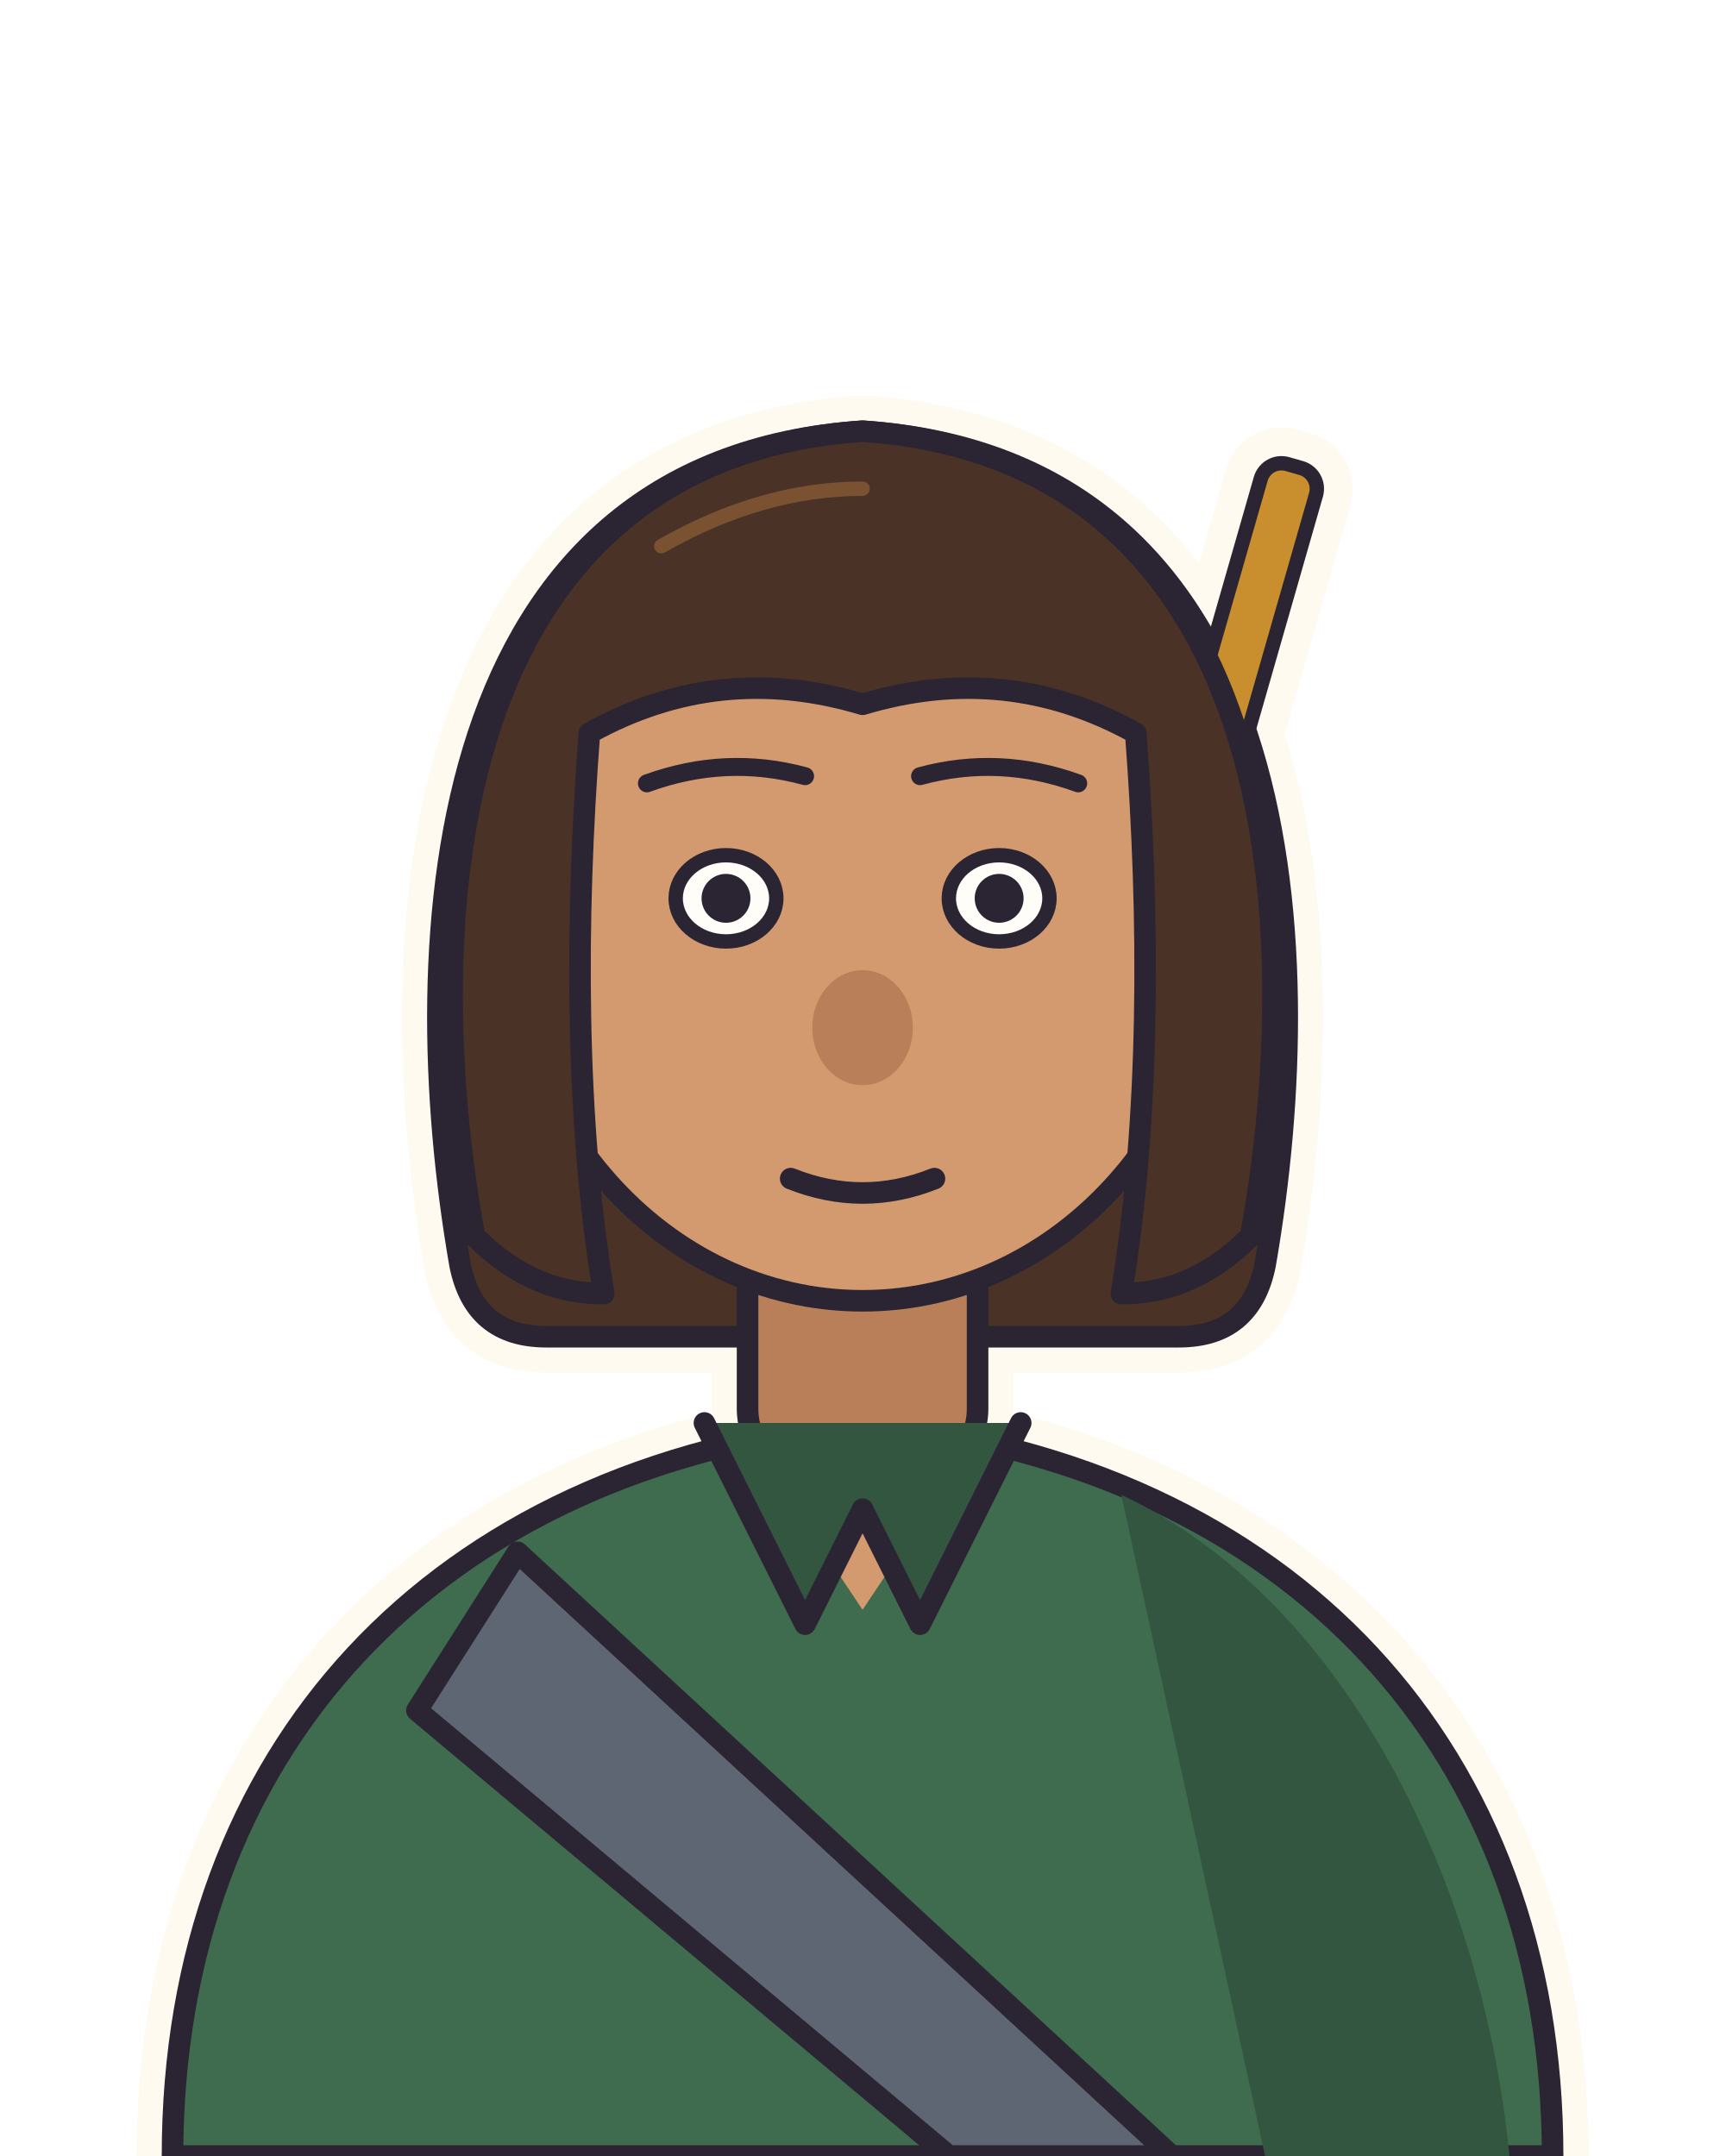
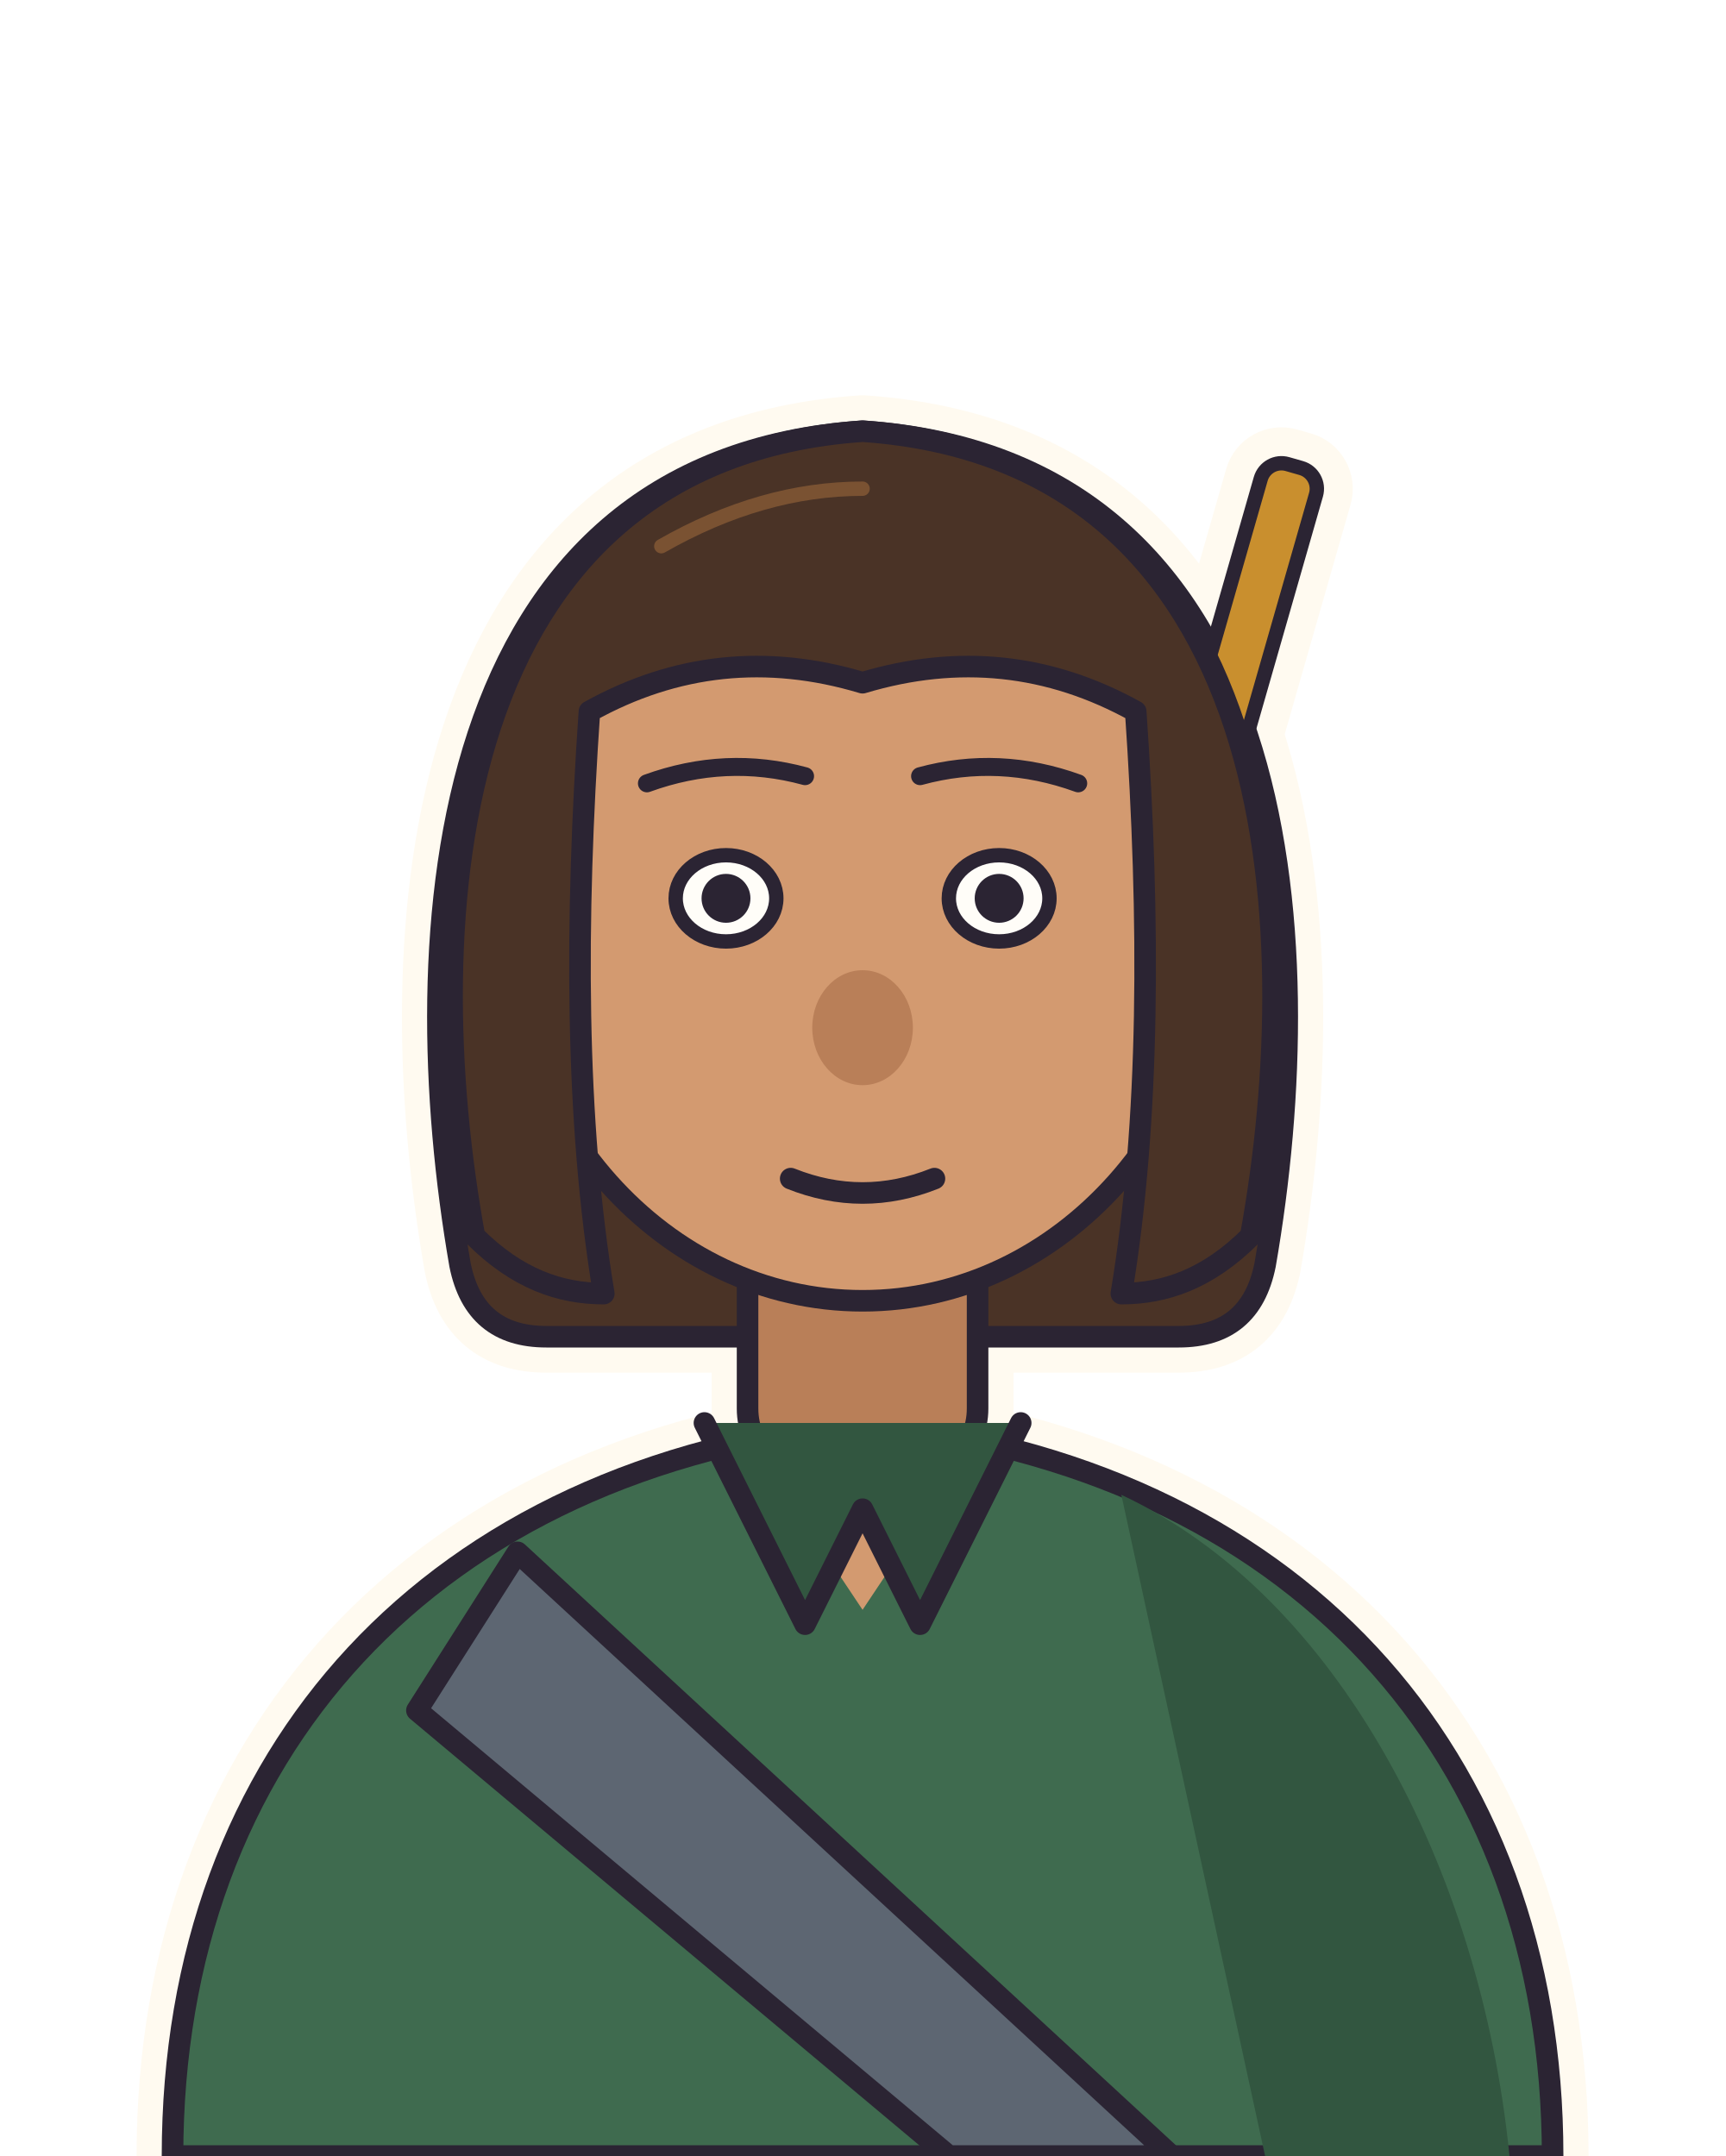
<svg xmlns="http://www.w3.org/2000/svg" viewBox="0 0 240 300" role="img" aria-labelledby="so-t">
  <style>.x{display:none}.x-default{display:inline}.x:target{display:inline}.x:target~.x-default{display:none}</style>
  <defs>
    <g id="so-sil">
      <path d="M24 300C24 244 60 204 120 198C180 204 216 244 216 300ZM64 176C56 130 60 64 120 60C180 64 184 130 176 176Q174 186 164 186L76 186Q66 186 64 176Z" />
      <rect x="104" y="166" width="32" height="40" rx="10" />
      <rect x="170" y="64" width="8" height="54" rx="3" transform="rotate(16 174 86)" />
    </g>
  </defs>
  <use href="#so-sil" fill="#fffaf0" stroke="#fffaf0" stroke-width="10" stroke-linejoin="round" />
  <g stroke="#2b2433" stroke-width="3" stroke-linejoin="round" stroke-linecap="round">
    <path d="M24 300C24 244 60 204 120 198C180 204 216 244 216 300Z" fill="#3f6b4f" />
    <path d="M156 208C186 222 206 260 210 300H176Z" fill="#325640" stroke="none" />
    <path d="M58 238L72 216L163 300H132Z" fill="#5d6672" />
    <path d="M64 176C56 130 60 64 120 60C180 64 184 130 176 176Q174 186 164 186L76 186Q66 186 64 176Z" fill="#4a3326" />
    <rect x="104" y="166" width="32" height="40" rx="10" fill="#b97f58" />
    <path d="M104 200L120 224L136 200Z" fill="#d39a70" stroke="none" />
    <path d="M98 198L112 226L120 210L128 226L142 198" fill="#325640" />
    <path d="M70 125a50 56 0 1 0 100 0a50 56 0 1 0 -100 0Z" fill="#d39a70" />
    <g transform="rotate(16 174 86)">
      <rect x="170" y="64" width="8" height="44" rx="3" fill="#c98f2e" stroke-width="2" />
      <path d="M171 108L178 108L174 116Z" fill="#f1e4c8" stroke-width="2" />
    </g>
-     <path d="M66 172C58 128 62 64 120 60C178 64 182 128 174 172C168 178 162 180 156 180C160 156 160 128 158 102Q140 92 120 98Q100 92 82 102C80 128 80 156 84 180C78 180 72 178 66 172Z" fill="#4a3326" />
+     <path d="M66 172C58 128 62 64 120 60C178 64 182 128 174 172C168 178 162 180 156 180C160 156 160 128 158 99Q140 89 120 95Q100 89 82 99C80 128 80 156 84 180C78 180 72 178 66 172Z" fill="#4a3326" />
    <path d="M92 76Q106 68 120 68" fill="none" stroke="#7a5232" stroke-width="2" />
    <path d="M113 143a7 8 0 1 0 14 0a7 8 0 1 0 -14 0Z" fill="#b97f58" stroke="none" />
  </g>
  <g id="x-worried" class="x" stroke="#2b2433" stroke-linecap="round" stroke-linejoin="round" fill="none">
    <g transform="translate(0 2)">
      <path d="M90 107Q102 105 112 95M128 95Q138 105 150 107" stroke-width="2.5" />
      <path d="M94 123a7 6.5 0 1 0 14 0a7 6.5 0 1 0 -14 0ZM132 123a7 6.5 0 1 0 14 0a7 6.5 0 1 0 -14 0Z" fill="#fffdf8" stroke-width="2" />
      <path d="M97.8 124a3.2 3.2 0 1 0 6.4 0a3.2 3.2 0 1 0 -6.4 0ZM135.8 124a3.2 3.2 0 1 0 6.4 0a3.2 3.2 0 1 0 -6.4 0Z" fill="#2b2433" stroke="none" />
      <path d="M114 165H126" stroke-width="3" />
    </g>
  </g>
  <g id="x-relieved" class="x" stroke="#2b2433" stroke-linecap="round" stroke-linejoin="round" fill="none">
    <g transform="translate(0 2)">
      <path d="M90 100Q101 95 112 100M128 100Q139 95 150 100" stroke-width="2.5" />
      <path d="M94 123Q101 130 108 123M132 123Q139 130 146 123" stroke-width="3" />
      <path d="M109 163Q120 170 131 163" stroke-width="3" />
    </g>
    <path d="M40 300C44 272 66 252 100 244L108 264C90 272 80 286 80 300Z" fill="#3f6b4f" stroke-width="3" />
    <path d="M98 240C108 232 128 236 136 244C140 252 134 262 124 262L106 262C96 258 92 246 98 240Z" fill="#d39a70" stroke-width="3" />
    <path d="M110 246L130 248M108 254L128 256" stroke="#b97f58" stroke-width="2" />
+     <path d="M114.5 241a3.5 2 0 1 0 7 0a3.5 2 0 1 0 -7 0Z" fill="#2b2433" stroke="none" />
  </g>
  <g id="x-warm" class="x" stroke="#2b2433" stroke-linecap="round" stroke-linejoin="round" fill="none">
    <g transform="translate(0 2)">
      <path d="M90 102Q101 96 112 100M128 100Q139 96 150 102" stroke-width="2.5" />
      <path d="M94 127Q101 119 108 127M132 127Q139 119 146 127" stroke-width="3" />
      <path d="M106 162Q120 174 134 162" stroke-width="3" />
      <path d="M83 148a7 4 0 1 0 14 0a7 4 0 1 0 -14 0ZM143 148a7 4 0 1 0 14 0a7 4 0 1 0 -14 0Z" fill="#c98468" stroke="none" opacity=".6" />
    </g>
  </g>
  <g id="x-relieved-phone-ear" class="x" stroke="#2b2433" stroke-linecap="round" stroke-linejoin="round" fill="none">
    <g transform="translate(0 2)">
      <path d="M90 100Q101 95 112 100M128 100Q139 95 150 100" stroke-width="2.5" />
      <path d="M94 123Q101 130 108 123M132 123Q139 130 146 123" stroke-width="3" />
      <path d="M109 163Q120 170 131 163" stroke-width="3" />
    </g>
    <path d="M40 300C36 254 46 206 70 172L92 180C80 208 76 256 78 300Z" fill="#fffaf0" stroke="#fffaf0" stroke-width="13" />
    <g transform="translate(8 12) rotate(-15 67 120)">
      <path d="M57 104a6 6 0 0 1 6-6h8a6 6 0 0 1 6 6v32a6 6 0 0 1-6 6h-8a6 6 0 0 1-6-6ZM52 150C48 136 56 126 68 126C78 128 82 140 78 152C74 164 56 164 52 150Z" fill="#fffaf0" stroke="#fffaf0" stroke-width="13" />
    </g>
    <path d="M40 300C36 254 46 206 70 172L92 180C80 208 76 256 78 300Z" fill="#3f6b4f" stroke-width="3" />
    <g transform="translate(8 12) rotate(-15 67 120)">
      <path d="M57 104a6 6 0 0 1 6-6h8a6 6 0 0 1 6 6v32a6 6 0 0 1-6 6h-8a6 6 0 0 1-6-6Z" fill="#5d6672" stroke-width="3" />
      <path d="M52 150C48 136 56 126 68 126C78 128 82 140 78 152C74 164 56 164 52 150Z" fill="#d39a70" stroke-width="3" />
+       <path d="M58.5 146a3.5 2 0 1 0 7 0a3.5 2 0 1 0 -7 0Z" fill="#2b2433" stroke="none" />
    </g>
  </g>
  <g id="x-calm-phone-ear" class="x" stroke="#2b2433" stroke-linecap="round" stroke-linejoin="round" fill="none">
    <g transform="translate(0 2)">
      <path d="M90 105Q101 100 112 104M128 104Q139 100 150 105" stroke-width="2.5" />
      <path d="M94 124a7 5.5 0 1 0 14 0a7 5.5 0 1 0 -14 0ZM132 124a7 5.5 0 1 0 14 0a7 5.5 0 1 0 -14 0Z" fill="#fffdf8" stroke-width="2" />
      <path d="M97.8 124a3.2 3.2 0 1 0 6.4 0a3.2 3.2 0 1 0 -6.4 0ZM135.8 124a3.2 3.2 0 1 0 6.4 0a3.2 3.2 0 1 0 -6.4 0Z" fill="#2b2433" stroke="none" />
      <path d="M111 164Q120 168 129 164" stroke-width="3" />
    </g>
    <path d="M40 300C36 254 46 206 70 172L92 180C80 208 76 256 78 300Z" fill="#fffaf0" stroke="#fffaf0" stroke-width="13" />
    <g transform="translate(8 12) rotate(-15 67 120)">
      <path d="M57 104a6 6 0 0 1 6-6h8a6 6 0 0 1 6 6v32a6 6 0 0 1-6 6h-8a6 6 0 0 1-6-6ZM52 150C48 136 56 126 68 126C78 128 82 140 78 152C74 164 56 164 52 150Z" fill="#fffaf0" stroke="#fffaf0" stroke-width="13" />
    </g>
    <path d="M40 300C36 254 46 206 70 172L92 180C80 208 76 256 78 300Z" fill="#3f6b4f" stroke-width="3" />
    <g transform="translate(8 12) rotate(-15 67 120)">
      <path d="M57 104a6 6 0 0 1 6-6h8a6 6 0 0 1 6 6v32a6 6 0 0 1-6 6h-8a6 6 0 0 1-6-6Z" fill="#5d6672" stroke-width="3" />
      <path d="M52 150C48 136 56 126 68 126C78 128 82 140 78 152C74 164 56 164 52 150Z" fill="#d39a70" stroke-width="3" />
+       <path d="M58.5 146a3.5 2 0 1 0 7 0a3.5 2 0 1 0 -7 0Z" fill="#2b2433" stroke="none" />
    </g>
  </g>
  <g id="x-calm" class="x x-default" stroke="#2b2433" stroke-linecap="round" stroke-linejoin="round" fill="none">
    <path d="M90 109Q101 105 112 108M128 108Q139 105 150 109" fill="none" stroke-width="2.5" />
    <path d="M94 125a7 6 0 1 0 14 0a7 6 0 1 0 -14 0ZM132 125a7 6 0 1 0 14 0a7 6 0 1 0 -14 0Z" fill="#fffdf8" stroke-width="2" />
    <path d="M97.6 125a3.4 3.4 0 1 0 6.8 0a3.4 3.4 0 1 0 -6.8 0ZM135.6 125a3.4 3.4 0 1 0 6.8 0a3.4 3.4 0 1 0 -6.8 0Z" fill="#2b2433" stroke="none" />
    <path d="M110 164Q120 168 130 164" fill="none" stroke-width="3" />
  </g>
</svg>
